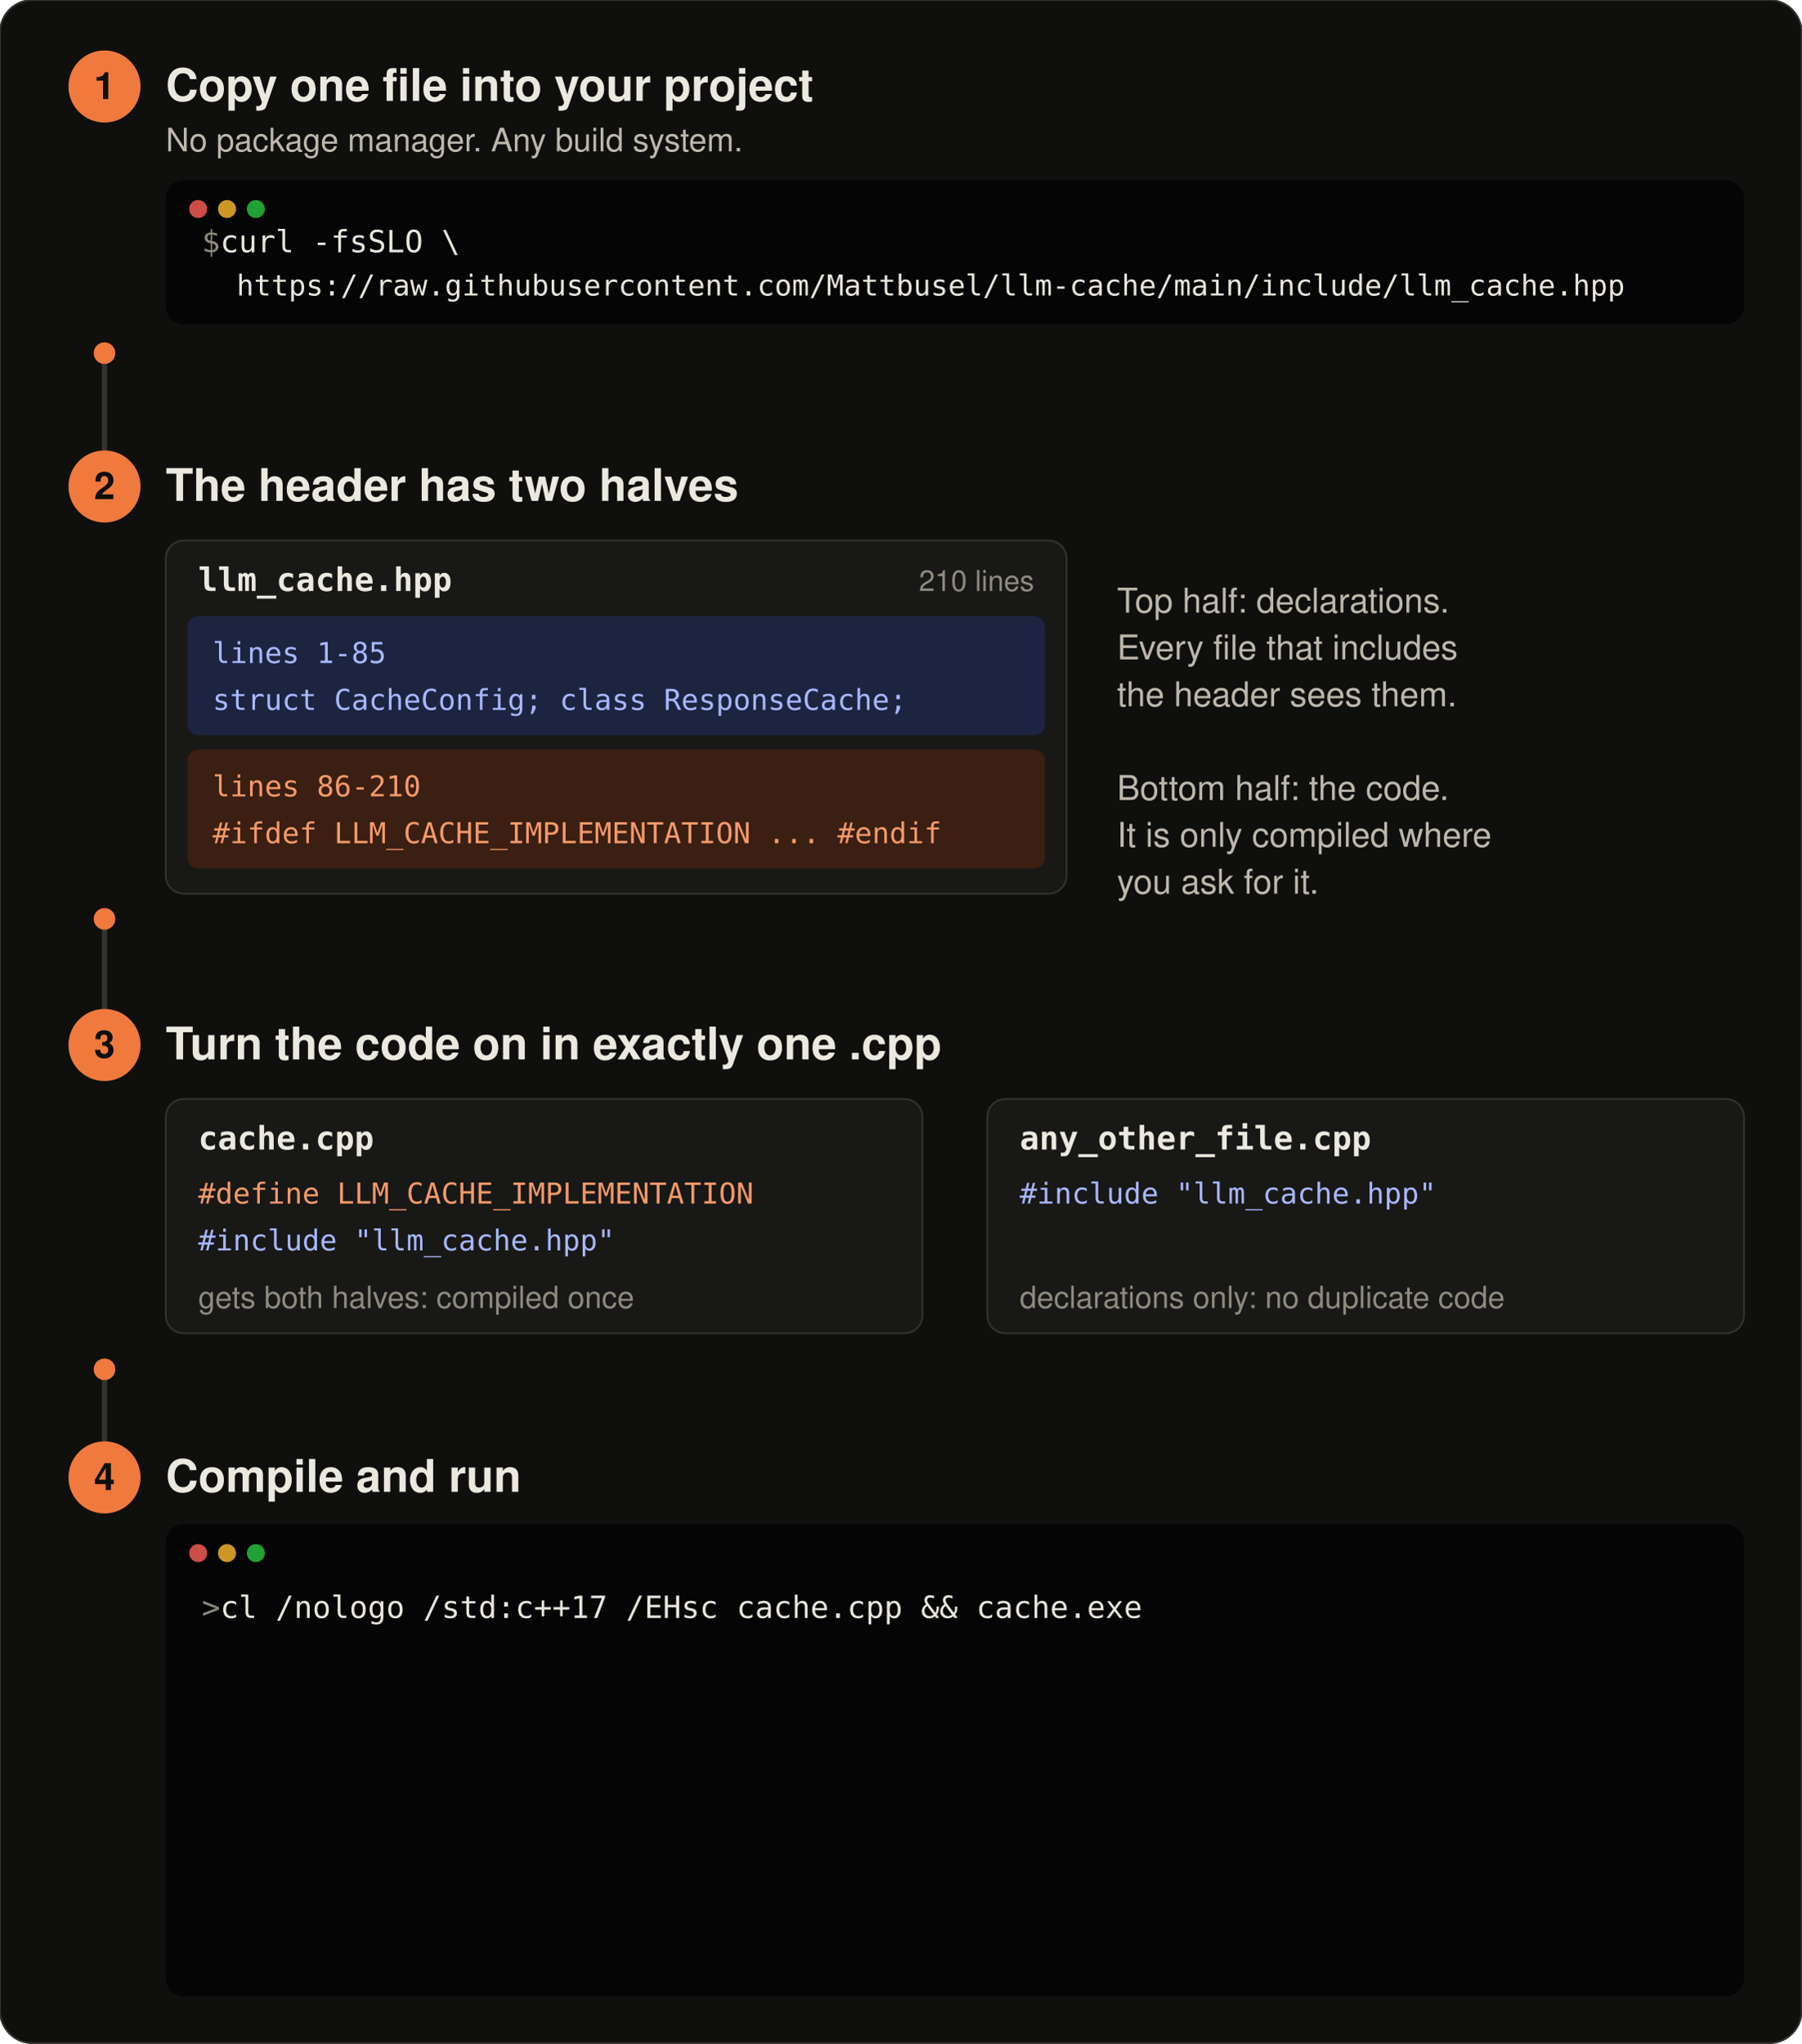
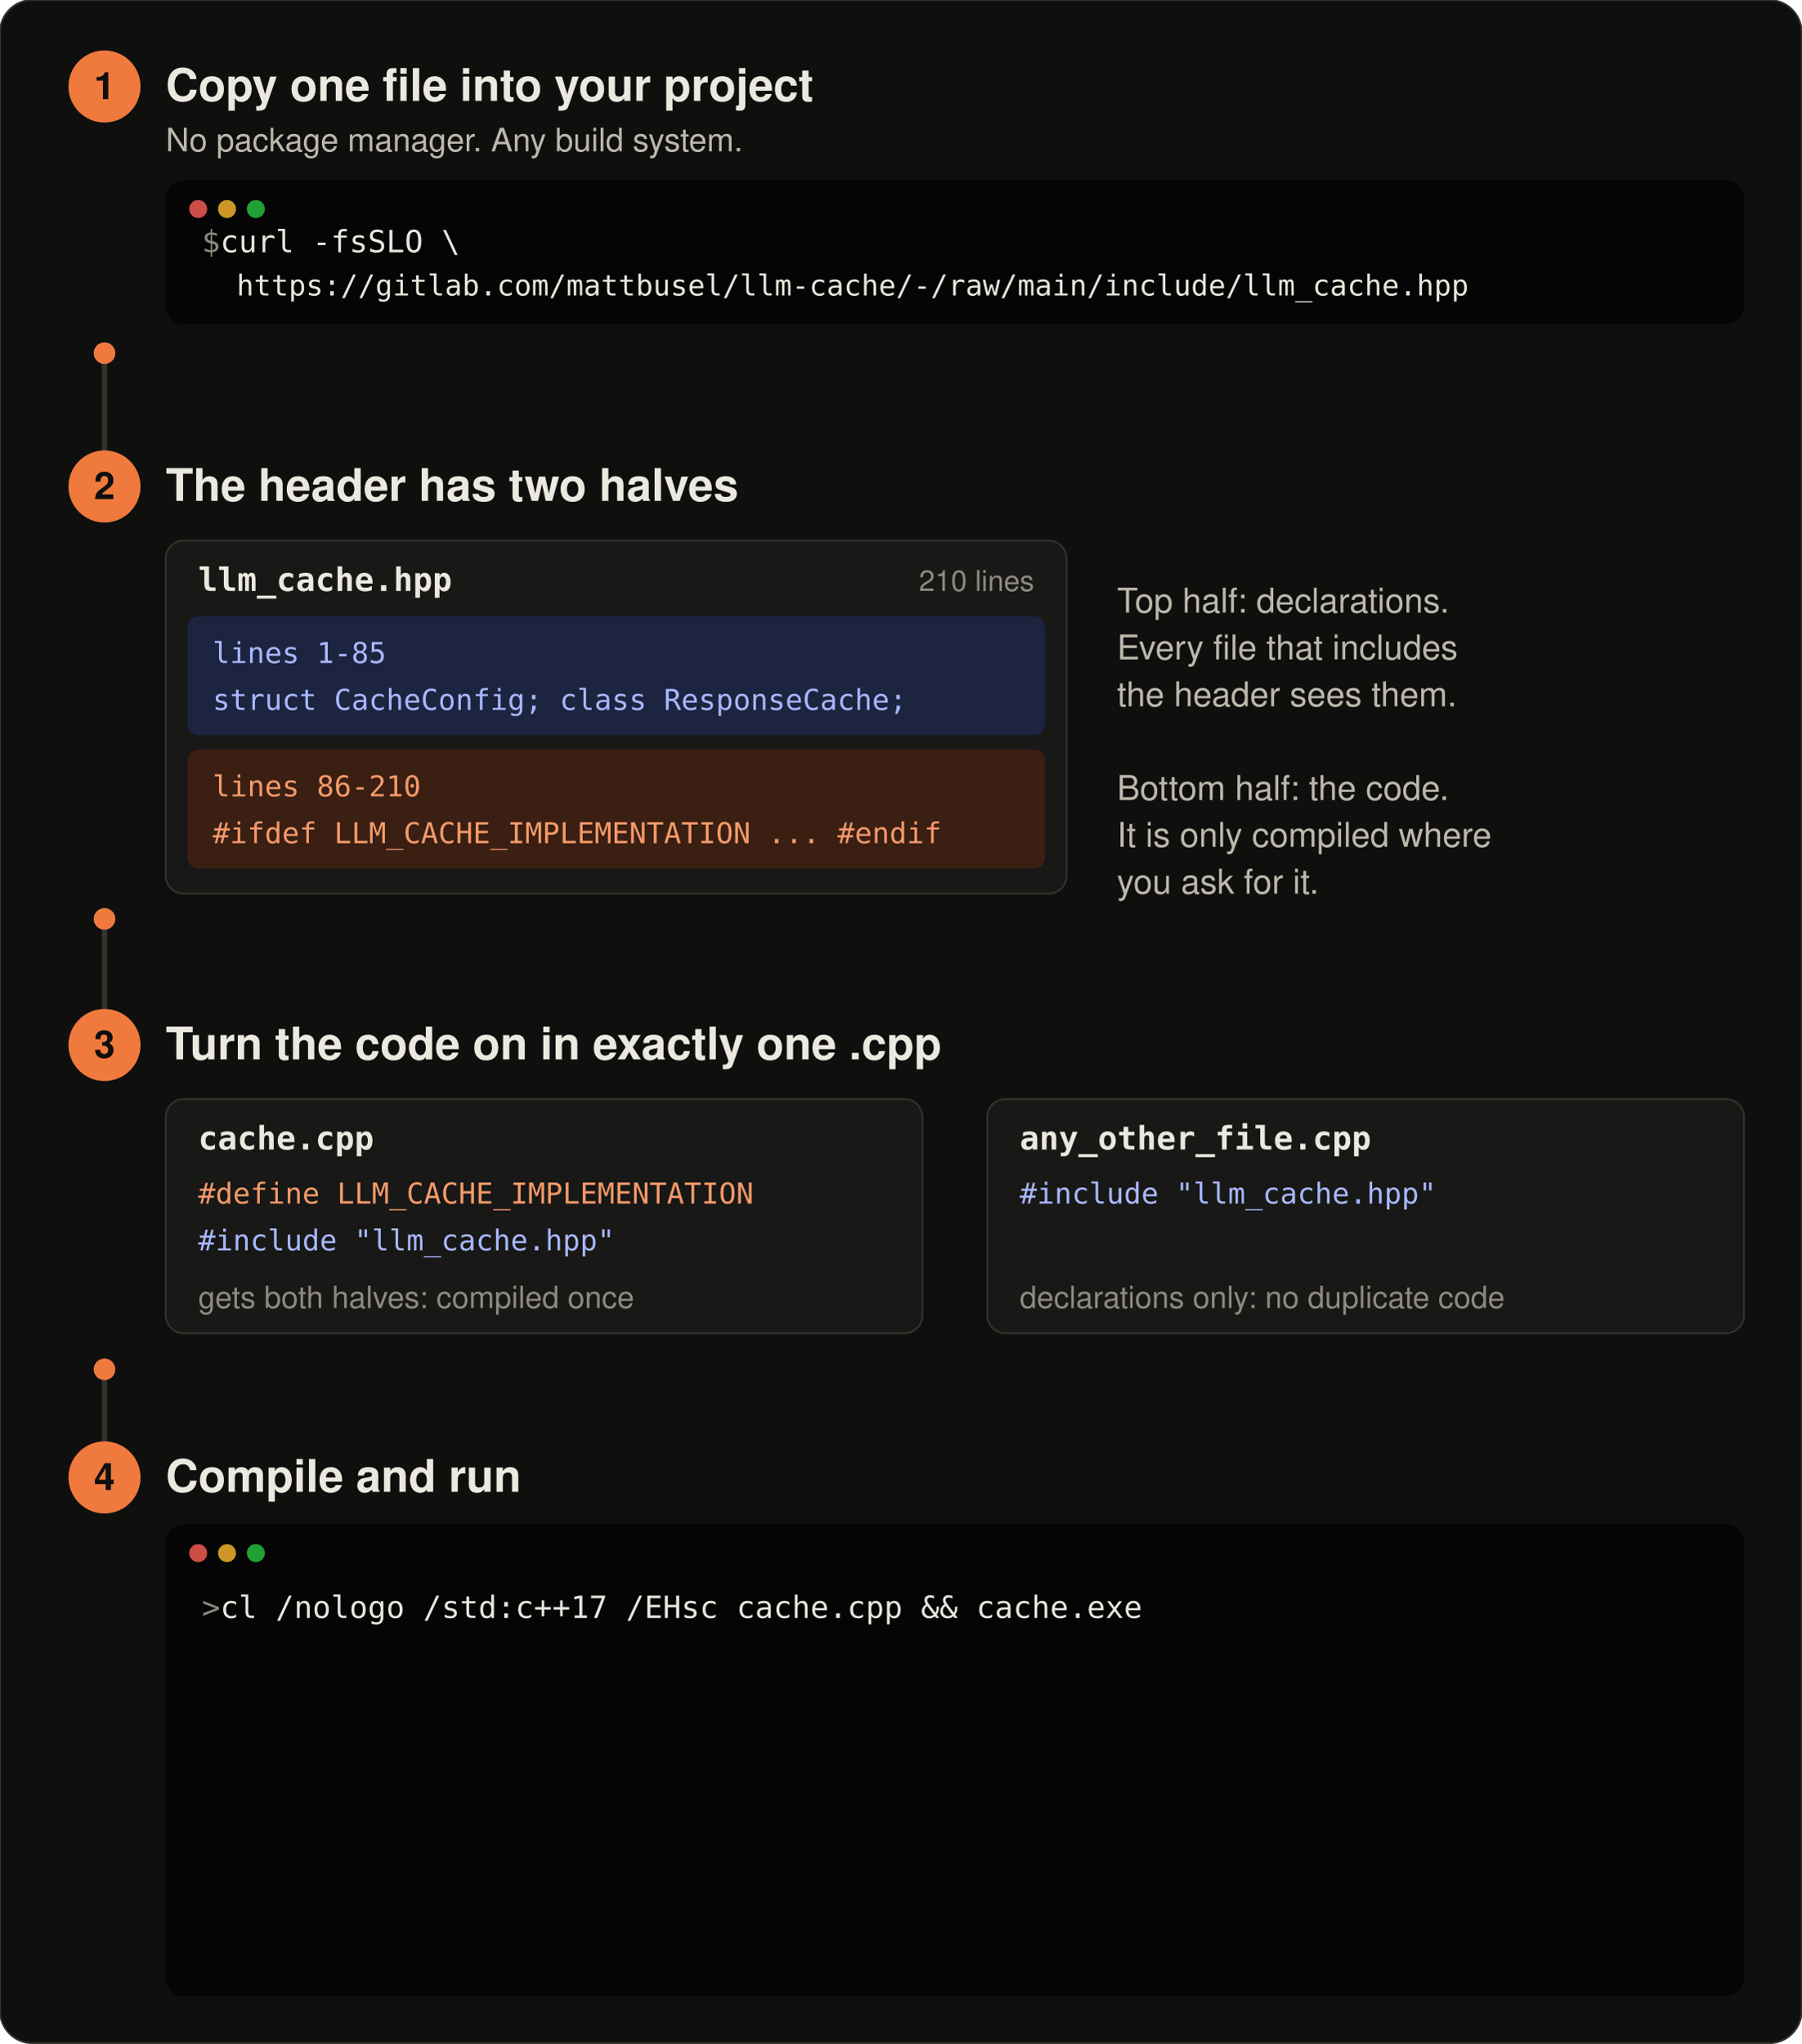
<svg xmlns="http://www.w3.org/2000/svg" viewBox="0 0 1000 1134" width="1000" height="1134" role="img" aria-labelledby="t d">
  <style>.dot{animation:drop 4s ease-in-out infinite}@keyframes drop{0%{transform:translateY(0);opacity:0}10%{opacity:1}80%{opacity:1}100%{transform:translateY(58px);opacity:0}}.ln{opacity:0;animation:show 9s linear infinite}@keyframes show{0%{opacity:0}4%{opacity:1}92%{opacity:1}100%{opacity:0}}.cur{animation:blink 1s steps(1) infinite}@keyframes blink{50%{opacity:0}}.flow{stroke-dasharray:6 8;animation:dash 1.2s linear infinite}@keyframes dash{to{stroke-dashoffset:-28}}@media (prefers-reduced-motion:reduce){.dot,.ln,.cur,.flow{animation:none;opacity:1}}</style>
  <rect width="1000" height="1134" rx="18" fill="#0f0f0e" stroke="#34322d" />
  <circle cx="58" cy="48" r="20" fill="#f07a3e" />
  <text x="58" y="55" text-anchor="middle" font-family="-apple-system,'Segoe UI',Helvetica,Arial,sans-serif" font-size="21" font-weight="700" fill="#0f0f0e">1</text>
  <text x="92" y="56" font-family="-apple-system,'Segoe UI',Helvetica,Arial,sans-serif" font-size="25" font-weight="700" fill="#ebe8df">Copy one file into your project</text>
  <text x="92" y="84" font-family="-apple-system,'Segoe UI',Helvetica,Arial,sans-serif" font-size="18" fill="#bdb8ac">No package manager. Any build system.</text>
  <rect x="92" y="100" width="876" height="80" rx="10" fill="#050505" />
  <circle cx="110" cy="116" r="5" fill="#ff5f57" opacity=".8" />
  <circle cx="126" cy="116" r="5" fill="#febc2e" opacity=".8" />
  <circle cx="142" cy="116" r="5" fill="#28c840" opacity=".8" />
  <text x="112" y="140" font-family="ui-monospace,'Cascadia Mono','SF Mono',Menlo,Consolas,monospace" font-size="17" fill="#e9e6dc">
    <tspan fill="#8e897d">$ </tspan>curl -fsSLO \</text>
-   <text x="112" y="164" font-family="ui-monospace,'Cascadia Mono','SF Mono',Menlo,Consolas,monospace" font-size="16" fill="#e9e6dc" xml:space="preserve">  https://raw.githubusercontent.com/Mattbusel/llm-cache/main/include/llm_cache.hpp</text>
+   <text x="112" y="164" font-family="ui-monospace,'Cascadia Mono','SF Mono',Menlo,Consolas,monospace" font-size="16" fill="#e9e6dc" xml:space="preserve">  https://gitlab.com/mattbusel/llm-cache/-/raw/main/include/llm_cache.hpp</text>
  <line x1="58" y1="196" x2="58" y2="254" stroke="#34322d" stroke-width="3" />
  <circle class="dot" cx="58" cy="196" r="6" fill="#f07a3e" />
  <circle cx="58" cy="270" r="20" fill="#f07a3e" />
  <text x="58" y="277" text-anchor="middle" font-family="-apple-system,'Segoe UI',Helvetica,Arial,sans-serif" font-size="21" font-weight="700" fill="#0f0f0e">2</text>
  <text x="92" y="278" font-family="-apple-system,'Segoe UI',Helvetica,Arial,sans-serif" font-size="25" font-weight="700" fill="#ebe8df">The header has two halves</text>
  <rect x="92" y="300" width="500" height="196" rx="10" fill="#181816" stroke="#34322d" />
  <text x="110" y="328" font-family="ui-monospace,'Cascadia Mono','SF Mono',Menlo,Consolas,monospace" font-size="18" font-weight="700" fill="#ebe8df">llm_cache.hpp</text>
  <text x="574" y="328" text-anchor="end" font-family="-apple-system,'Segoe UI',Helvetica,Arial,sans-serif" font-size="16" fill="#8f8a80">210 lines</text>
  <rect x="104" y="342" width="476" height="66" rx="6" fill="#1c2440" />
  <text x="118" y="368" font-family="ui-monospace,'Cascadia Mono','SF Mono',Menlo,Consolas,monospace" font-size="16" fill="#a9b8ff">lines 1-85</text>
  <text x="118" y="394" font-family="ui-monospace,'Cascadia Mono','SF Mono',Menlo,Consolas,monospace" font-size="16" fill="#a9b8ff">struct CacheConfig; class ResponseCache;</text>
  <rect x="104" y="416" width="476" height="66" rx="6" fill="#3a1f12" />
  <text x="118" y="442" font-family="ui-monospace,'Cascadia Mono','SF Mono',Menlo,Consolas,monospace" font-size="16" fill="#f59a6a">lines 86-210</text>
  <text x="118" y="468" font-family="ui-monospace,'Cascadia Mono','SF Mono',Menlo,Consolas,monospace" font-size="16" fill="#f59a6a">#ifdef LLM_CACHE_IMPLEMENTATION ... #endif</text>
  <text x="620" y="340" font-family="-apple-system,'Segoe UI',Helvetica,Arial,sans-serif" font-size="19" fill="#bdb8ac">Top half: declarations.</text>
  <text x="620" y="366" font-family="-apple-system,'Segoe UI',Helvetica,Arial,sans-serif" font-size="19" fill="#bdb8ac">Every file that includes</text>
  <text x="620" y="392" font-family="-apple-system,'Segoe UI',Helvetica,Arial,sans-serif" font-size="19" fill="#bdb8ac">the header sees them.</text>
  <text x="620" y="418" font-family="-apple-system,'Segoe UI',Helvetica,Arial,sans-serif" font-size="19" fill="#bdb8ac" />
  <text x="620" y="444" font-family="-apple-system,'Segoe UI',Helvetica,Arial,sans-serif" font-size="19" fill="#bdb8ac">Bottom half: the code.</text>
  <text x="620" y="470" font-family="-apple-system,'Segoe UI',Helvetica,Arial,sans-serif" font-size="19" fill="#bdb8ac">It is only compiled where</text>
  <text x="620" y="496" font-family="-apple-system,'Segoe UI',Helvetica,Arial,sans-serif" font-size="19" fill="#bdb8ac">you ask for it.</text>
  <line x1="58" y1="510" x2="58" y2="568" stroke="#34322d" stroke-width="3" />
  <circle class="dot" cx="58" cy="510" r="6" fill="#f07a3e" />
  <circle cx="58" cy="580" r="20" fill="#f07a3e" />
  <text x="58" y="587" text-anchor="middle" font-family="-apple-system,'Segoe UI',Helvetica,Arial,sans-serif" font-size="21" font-weight="700" fill="#0f0f0e">3</text>
  <text x="92" y="588" font-family="-apple-system,'Segoe UI',Helvetica,Arial,sans-serif" font-size="25" font-weight="700" fill="#ebe8df">Turn the code on in exactly one .cpp</text>
  <rect x="92" y="610" width="420" height="130" rx="10" fill="#181816" stroke="#34322d" />
  <text x="110" y="638" font-family="ui-monospace,'Cascadia Mono','SF Mono',Menlo,Consolas,monospace" font-size="18" font-weight="700" fill="#ebe8df">cache.cpp</text>
  <text x="110" y="668" font-family="ui-monospace,'Cascadia Mono','SF Mono',Menlo,Consolas,monospace" font-size="16" fill="#f59a6a">#define LLM_CACHE_IMPLEMENTATION</text>
  <text x="110" y="694" font-family="ui-monospace,'Cascadia Mono','SF Mono',Menlo,Consolas,monospace" font-size="16" fill="#a9b8ff">#include "llm_cache.hpp"</text>
  <text x="110" y="726" font-family="-apple-system,'Segoe UI',Helvetica,Arial,sans-serif" font-size="17" fill="#8f8a80">gets both halves: compiled once</text>
  <rect x="548" y="610" width="420" height="130" rx="10" fill="#181816" stroke="#34322d" />
  <text x="566" y="638" font-family="ui-monospace,'Cascadia Mono','SF Mono',Menlo,Consolas,monospace" font-size="18" font-weight="700" fill="#ebe8df">any_other_file.cpp</text>
  <text x="566" y="668" font-family="ui-monospace,'Cascadia Mono','SF Mono',Menlo,Consolas,monospace" font-size="16" fill="#a9b8ff">#include "llm_cache.hpp"</text>
  <text x="566" y="726" font-family="-apple-system,'Segoe UI',Helvetica,Arial,sans-serif" font-size="17" fill="#8f8a80">declarations only: no duplicate code</text>
  <line x1="58" y1="760" x2="58" y2="818" stroke="#34322d" stroke-width="3" />
  <circle class="dot" cx="58" cy="760" r="6" fill="#f07a3e" />
  <circle cx="58" cy="820" r="20" fill="#f07a3e" />
  <text x="58" y="827" text-anchor="middle" font-family="-apple-system,'Segoe UI',Helvetica,Arial,sans-serif" font-size="21" font-weight="700" fill="#0f0f0e">4</text>
  <text x="92" y="828" font-family="-apple-system,'Segoe UI',Helvetica,Arial,sans-serif" font-size="25" font-weight="700" fill="#ebe8df">Compile and run</text>
  <rect x="92" y="846" width="876" height="262" rx="10" fill="#050505" />
  <circle cx="110" cy="862" r="5" fill="#ff5f57" opacity=".8" />
  <circle cx="126" cy="862" r="5" fill="#febc2e" opacity=".8" />
  <circle cx="142" cy="862" r="5" fill="#28c840" opacity=".8" />
  <text x="112" y="898" font-family="ui-monospace,'Cascadia Mono','SF Mono',Menlo,Consolas,monospace" font-size="17" fill="#e9e6dc">
    <tspan fill="#8e897d">&gt; </tspan>cl /nologo /std:c++17 /EHsc cache.cpp &amp;&amp; cache.exe</text>
  <text class="ln" style="animation-delay:0.60s" x="112" y="922" xml:space="preserve" font-family="ui-monospace,'Cascadia Mono','SF Mono',Menlo,Consolas,monospace" font-size="17" fill="#8e897d">cache.cpp</text>
  <text class="ln" style="animation-delay:0.95s" x="112" y="946" xml:space="preserve" font-family="ui-monospace,'Cascadia Mono','SF Mono',Menlo,Consolas,monospace" font-size="17" fill="#e9e6dc">What is RAII?            -&gt; answer #1</text>
  <text class="ln" style="animation-delay:1.30s" x="112" y="970" xml:space="preserve" font-family="ui-monospace,'Cascadia Mono','SF Mono',Menlo,Consolas,monospace" font-size="17" fill="#e9e6dc">what is raii?            -&gt; answer #1</text>
  <text class="ln" style="animation-delay:1.65s" x="112" y="994" xml:space="preserve" font-family="ui-monospace,'Cascadia Mono','SF Mono',Menlo,Consolas,monospace" font-size="17" fill="#e9e6dc">Explain move semantics   -&gt; answer #2</text>
  <text class="ln" style="animation-delay:2.00s" x="112" y="1018" xml:space="preserve" font-family="ui-monospace,'Cascadia Mono','SF Mono',Menlo,Consolas,monospace" font-size="17" fill="#e9e6dc">What is SFINAE?          -&gt; answer #3</text>
  <text class="ln" style="animation-delay:2.35s" x="112" y="1042" xml:space="preserve" font-family="ui-monospace,'Cascadia Mono','SF Mono',Menlo,Consolas,monospace" font-size="17" fill="#e9e6dc">What is RAII?            -&gt; answer #4</text>
  <text class="ln" style="animation-delay:2.70s" x="112" y="1066" xml:space="preserve" font-family="ui-monospace,'Cascadia Mono','SF Mono',Menlo,Consolas,monospace" font-size="17" fill="#e9e6dc" />
  <text class="ln" style="animation-delay:3.05s" x="112" y="1090" xml:space="preserve" font-family="ui-monospace,'Cascadia Mono','SF Mono',Menlo,Consolas,monospace" font-size="17" fill="#a9c77a">api calls 4 | hits 1 | misses 4 | evictions 2</text>
</svg>
